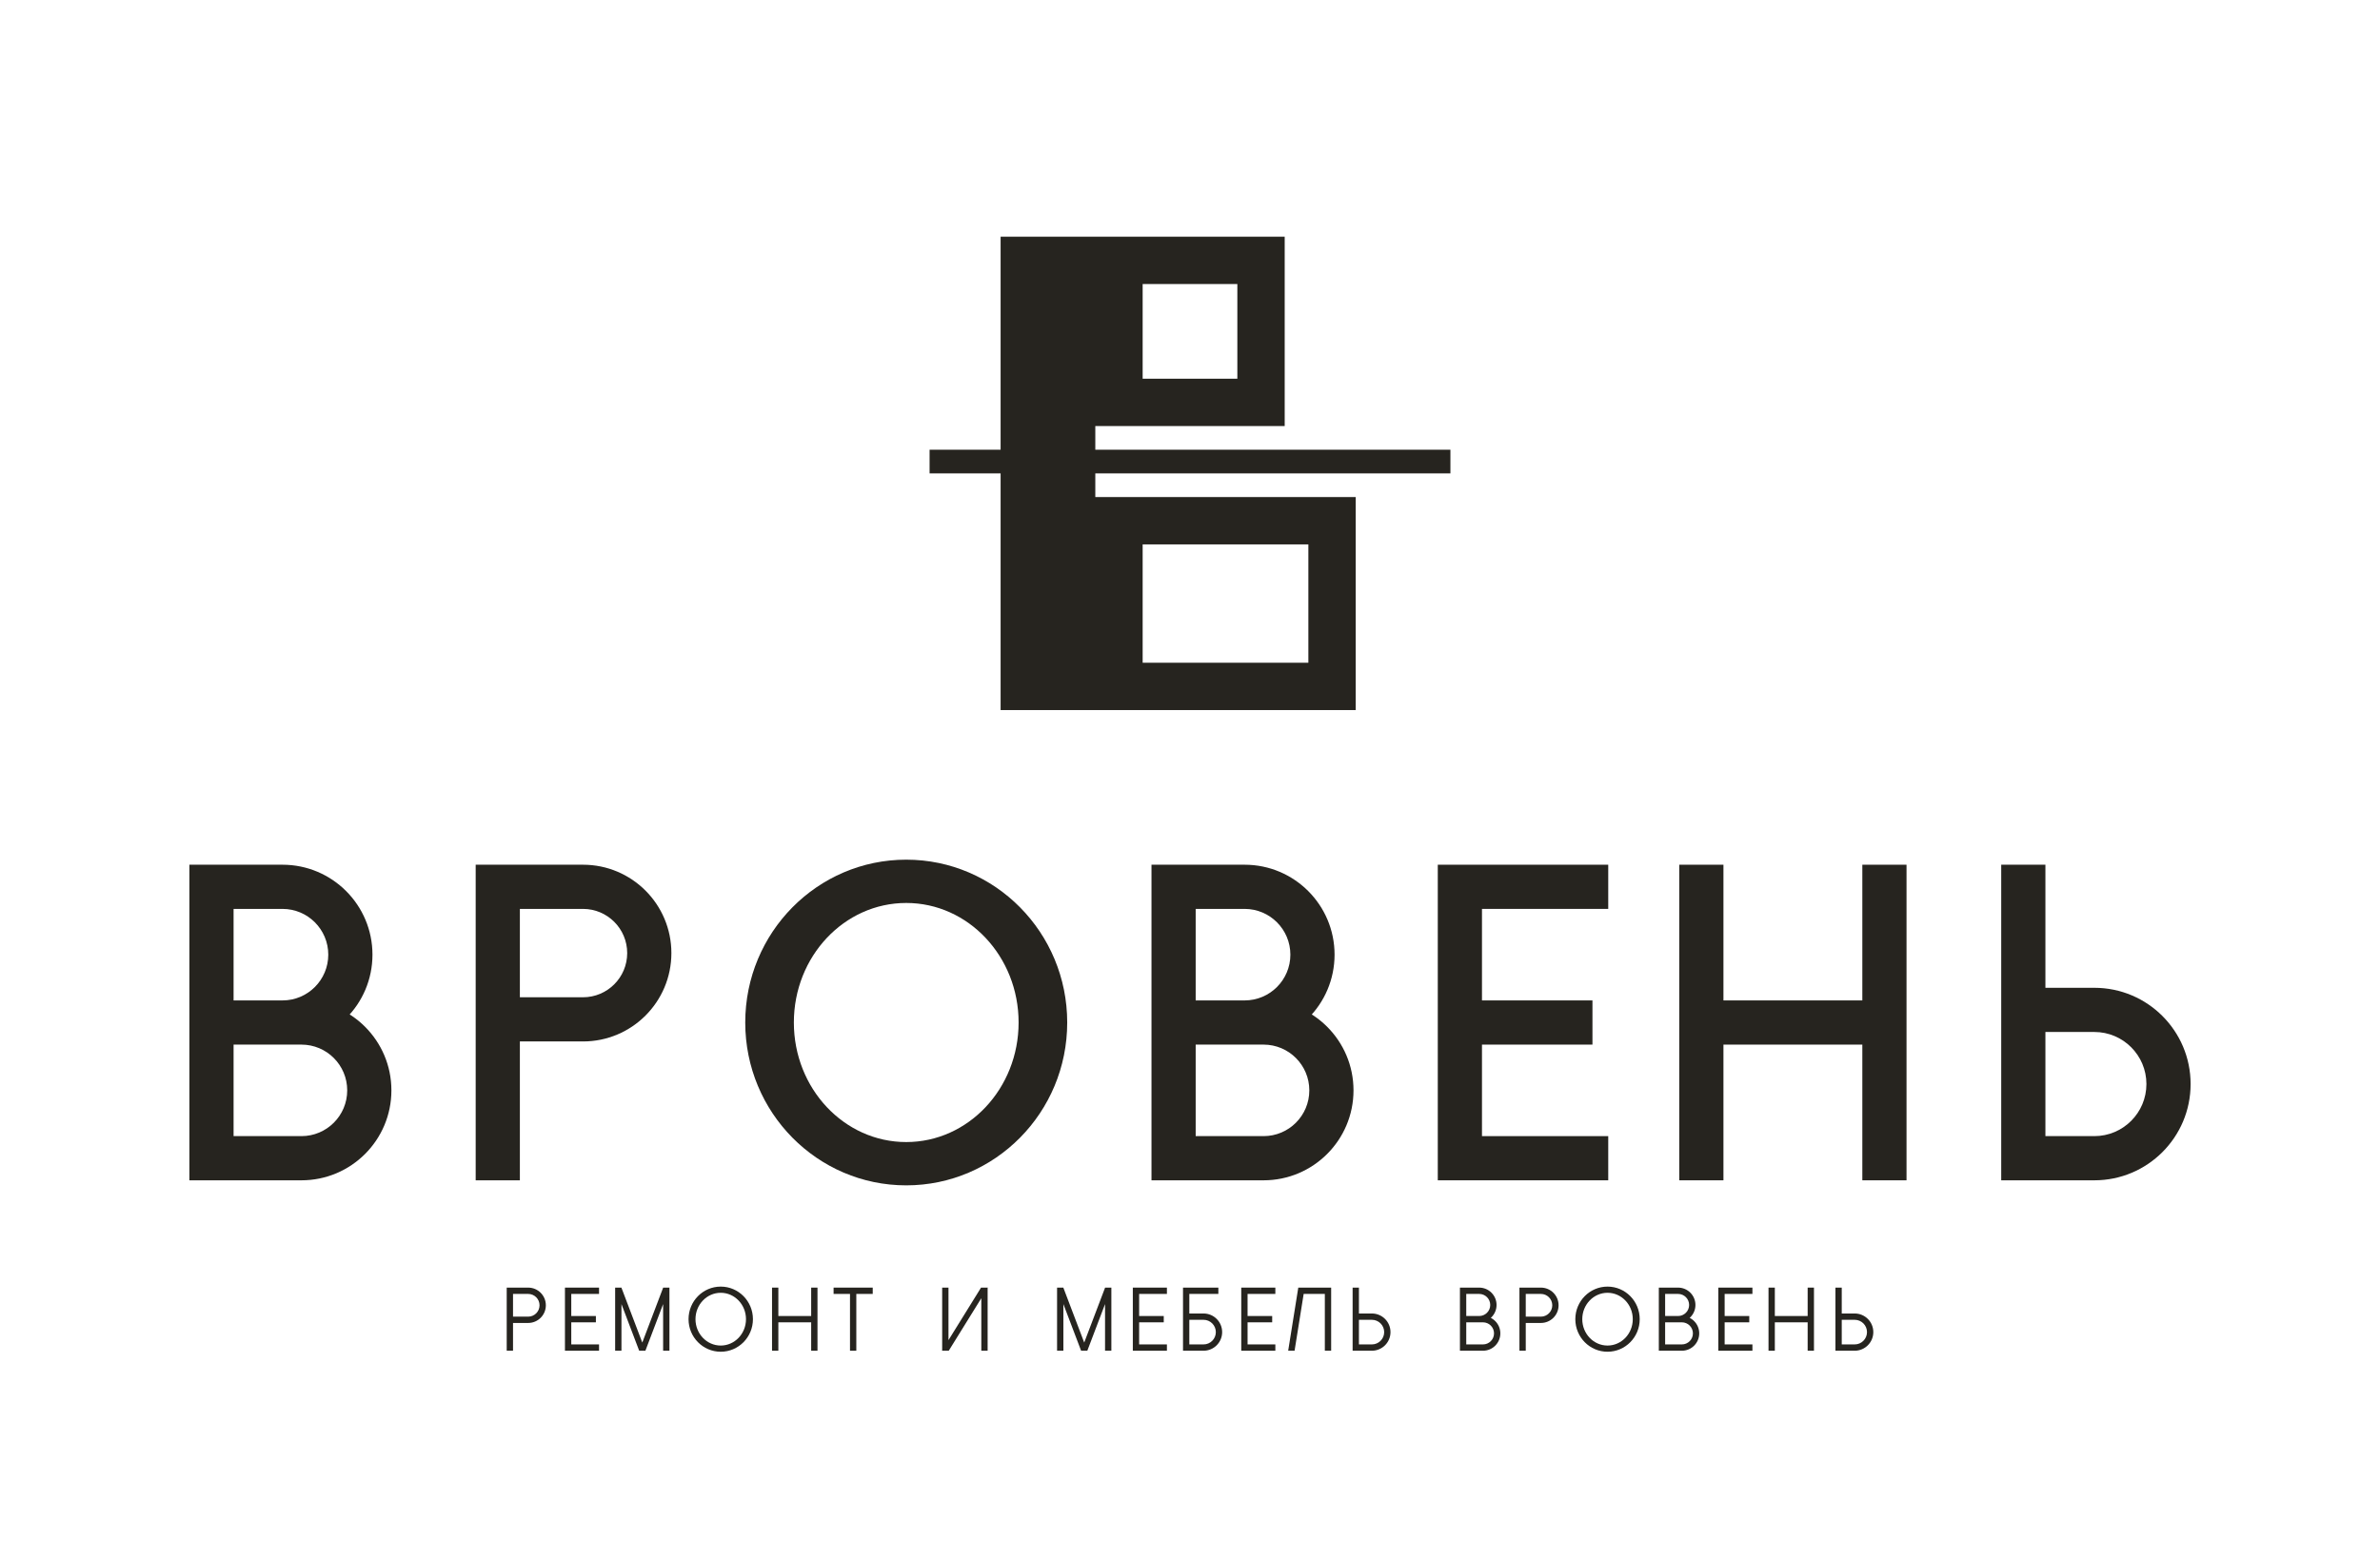
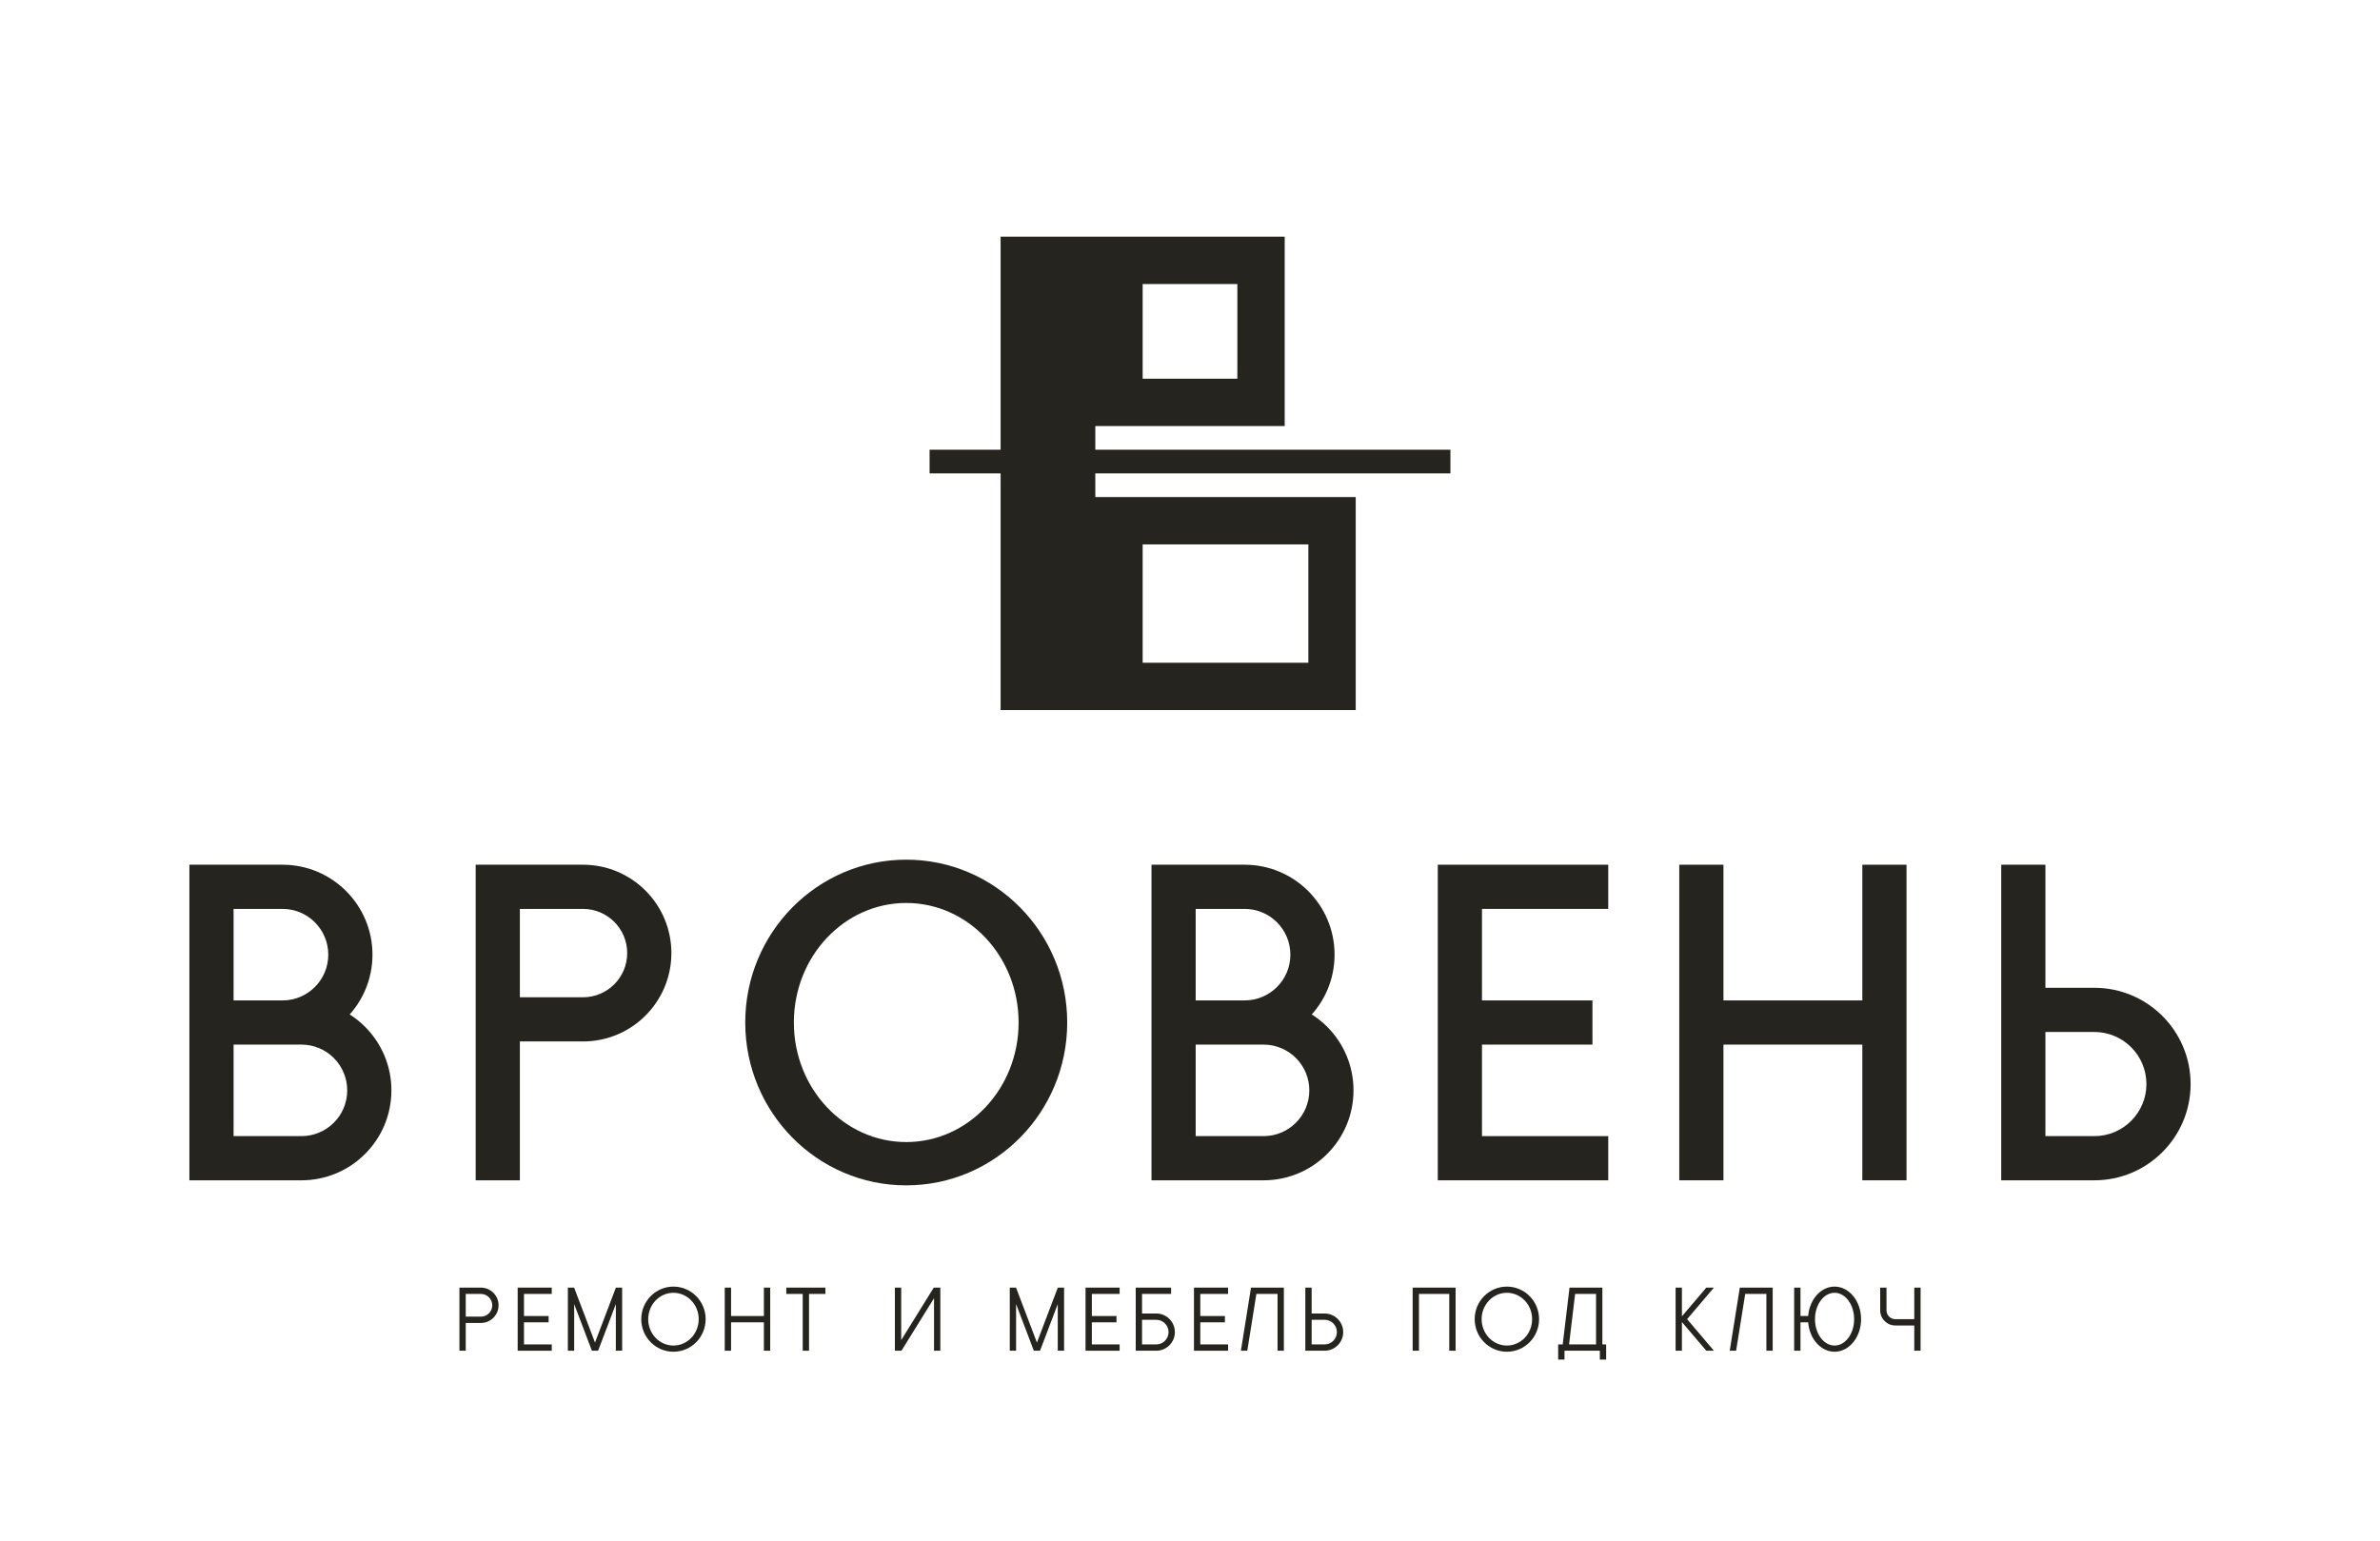
<svg xmlns="http://www.w3.org/2000/svg" viewBox="0 0 754 488" width="754" height="488" role="img" aria-label="ВРОВЕНЬ">
  <g transform="translate(287 60) scale(7.5)">
    <path fill="#26241F" fill-rule="evenodd" d="M4 2H8V22H4ZM8 2H16V10H8ZM10 4V8H14V4ZM8 13H19V22H8ZM10 15V20H17V15Z" />
    <path fill="#26241F" d="M1 11H23V12H1Z" />
  </g>
  <g transform="translate(60 274) scale(1)" fill="#26241F">
    <path transform="translate(0 0)" d="M0 0H14V100H0ZM0 0H29.5A28.5 28.5 0 0 1 29.5 57H0ZM14 14V43H29.5A14.5 14.5 0 0 0 29.5 14ZM0 43H35.5A28.5 28.5 0 0 1 35.5 100H0ZM14 57V86H35.5A14.5 14.5 0 0 0 35.5 57Z" />
    <path transform="translate(90.7 0)" d="M0 0H14V100H0ZM0 0H34A28 28 0 0 1 34 56H0ZM14 14V42H34A14 14 0 0 0 34 14Z" />
    <path transform="translate(176.1 0)" d="M0 50A51 51.6 0 1 1 102 50A51 51.6 0 1 1 0 50ZM15.4 50A35.6 37.88 0 1 0 86.6 50A35.6 37.88 0 1 0 15.4 50Z" />
    <path transform="translate(304.8 0)" d="M0 0H14V100H0ZM0 0H29.5A28.5 28.5 0 0 1 29.5 57H0ZM14 14V43H29.5A14.5 14.5 0 0 0 29.5 14ZM0 43H35.5A28.5 28.5 0 0 1 35.5 100H0ZM14 57V86H35.5A14.5 14.5 0 0 0 35.5 57Z" />
    <path transform="translate(395.5 0)" d="M0 0H14V100H0ZM0 0H54V14H0ZM0 43H49V57H0ZM0 86H54V100H0Z" />
    <path transform="translate(472 0)" d="M0 0H14V100H0ZM58 0H72V100H58ZM0 43H72V57H0Z" />
    <path transform="translate(574 0)" d="M0 0H14V100H0ZM0 39H29.5A30.5 30.5 0 0 1 29.5 100H0ZM14 53V86H29.5A16.5 16.5 0 0 0 29.5 53Z" />
  </g>
-   <g transform="translate(160.53 408) scale(0.2)" fill="#26241F">
+   <g transform="translate(145.55 408) scale(0.2)" fill="#26241F">
    <path transform="translate(0 0)" d="M0 0H10V100H0ZM0 0H34A28 28 0 0 1 34 56H0ZM10 10V46H34A18 18 0 0 0 34 10Z" />
    <path transform="translate(92.26 0)" d="M0 0H10V100H0ZM0 0H54V10H0ZM0 45H49V55H0ZM0 90H54V100H0Z" />
    <path transform="translate(171.76 0)" d="M0 0H10V100H0ZM76 0H86V100H76ZM0.08 0L9.92 0L47.92 100L38.08 100ZM76.08 0L85.92 0L47.92 100L38.08 100Z" />
    <path transform="translate(288.02 0)" d="M0 50A51 51.6 0 1 1 102 50A51 51.6 0 1 1 0 50ZM11 50A40 41.8 0 1 0 91 50A40 41.8 0 1 0 11 50Z" />
    <path transform="translate(420.28 0)" d="M0 0H10V100H0ZM62 0H72V100H62ZM0 45H72V55H0Z" />
    <path transform="translate(517.78 0)" d="M0 0H62V10H0ZM26 0H36V100H26Z" />
    <path transform="translate(689.78 0)" d="M0 0H10V100H0ZM62 0H72V100H62ZM61.59 0L72.41 0L10.41 100L-0.41 100Z" />
    <path transform="translate(871.78 0)" d="M0 0H10V100H0ZM76 0H86V100H76ZM0.08 0L9.92 0L47.92 100L38.08 100ZM76.08 0L85.92 0L47.92 100L38.08 100Z" />
    <path transform="translate(991.78 0)" d="M0 0H10V100H0ZM0 0H54V10H0ZM0 45H49V55H0ZM0 90H54V100H0Z" />
    <path transform="translate(1071.28 0)" d="M0 0H10V100H0ZM0 0H56V10H0ZM0 41H32.5A29.5 29.5 0 0 1 32.5 100H0ZM10 51V90H32.5A19.5 19.5 0 0 0 32.5 51Z" />
    <path transform="translate(1163.54 0)" d="M0 0H10V100H0ZM0 0H54V10H0ZM0 45H49V55H0ZM0 90H54V100H0Z" />
    <path transform="translate(1237.94 0)" d="M58 0H68V100H58ZM16 0H68V10H16ZM15.94 0L26.06 0L10.06 100L-0.06 100Z" />
    <path transform="translate(1339.94 0)" d="M0 0H10V100H0ZM0 41H30.5A29.5 29.5 0 0 1 30.5 100H0ZM10 51V90H30.5A19.5 19.5 0 0 0 30.5 51Z" />
-     <path transform="translate(1509.94 0)" d="M0 0H10V100H0ZM0 0H30.5A27.5 27.5 0 0 1 30.5 55H0ZM10 10V45H30.5A17.5 17.5 0 0 0 30.5 10ZM0 45H36.5A27.5 27.5 0 0 1 36.5 100H0ZM10 55V90H36.5A17.5 17.5 0 0 0 36.5 55Z" />
-     <path transform="translate(1604.2 0)" d="M0 0H10V100H0ZM0 0H34A28 28 0 0 1 34 56H0ZM10 10V46H34A18 18 0 0 0 34 10Z" />
-     <path transform="translate(1692.72 0)" d="M0 50A51 51.6 0 1 1 102 50A51 51.6 0 1 1 0 50ZM11 50A40 41.8 0 1 0 91 50A40 41.8 0 1 0 11 50Z" />
-     <path transform="translate(1824.98 0)" d="M0 0H10V100H0ZM0 0H30.5A27.5 27.5 0 0 1 30.5 55H0ZM10 10V45H30.5A17.5 17.5 0 0 0 30.5 10ZM0 45H36.5A27.5 27.5 0 0 1 36.5 100H0ZM10 55V90H36.5A17.5 17.5 0 0 0 36.5 55Z" />
-     <path transform="translate(1919.24 0)" d="M0 0H10V100H0ZM0 0H54V10H0ZM0 45H49V55H0ZM0 90H54V100H0Z" />
-     <path transform="translate(1998.74 0)" d="M0 0H10V100H0ZM62 0H72V100H62ZM0 45H72V55H0Z" />
-     <path transform="translate(2104.74 0)" d="M0 0H10V100H0ZM0 41H30.5A29.5 29.5 0 0 1 30.5 100H0ZM10 51V90H30.5A19.5 19.5 0 0 0 30.5 51Z" />
+     <path transform="translate(1509.94 0)" d="M0 0H10V100H0ZM58 0H68V100H58ZM0 0H68V10H0Z" />
+     <path transform="translate(1608.2 0)" d="M0 50A51 51.6 0 1 1 102 50A51 51.6 0 1 1 0 50ZM11 50A40 41.8 0 1 0 91 50A40 41.8 0 1 0 11 50Z" />
+     <path transform="translate(1740.46 0)" d="M60 0H70V100H60ZM18 0H70V10H18ZM17.96 0L28.04 0L16.04 100L5.96 100ZM0 90H76V100H0ZM0 100H10V114H0ZM66 100H76V114H66Z" />
+     <path transform="translate(1926.46 0)" d="M0 0H10V100H0ZM48.64 0L60.71 0L18.23 50L6.16 50ZM6.16 50L18.23 50L60.71 100L48.64 100Z" />
+     <path transform="translate(2012.26 0)" d="M58 0H68V100H58ZM16 0H68V10H16ZM15.94 0L26.06 0L10.06 100L-0.06 100Z" />
+     <path transform="translate(2114.26 0)" d="M0 0H10V100H0ZM0 45H32V55H0ZM22 50A42 51.6 0 1 1 106 50A42 51.6 0 1 1 22 50ZM33 50A31 41.8 0 1 0 95 50A31 41.8 0 1 0 33 50Z" />
+     <path transform="translate(2250.52 0)" d="M0 0H10V36A14 14 0 0 0 24 50H54V60H24A24 24 0 0 1 0 36ZM54 0H64V100H54Z" />
  </g>
</svg>
